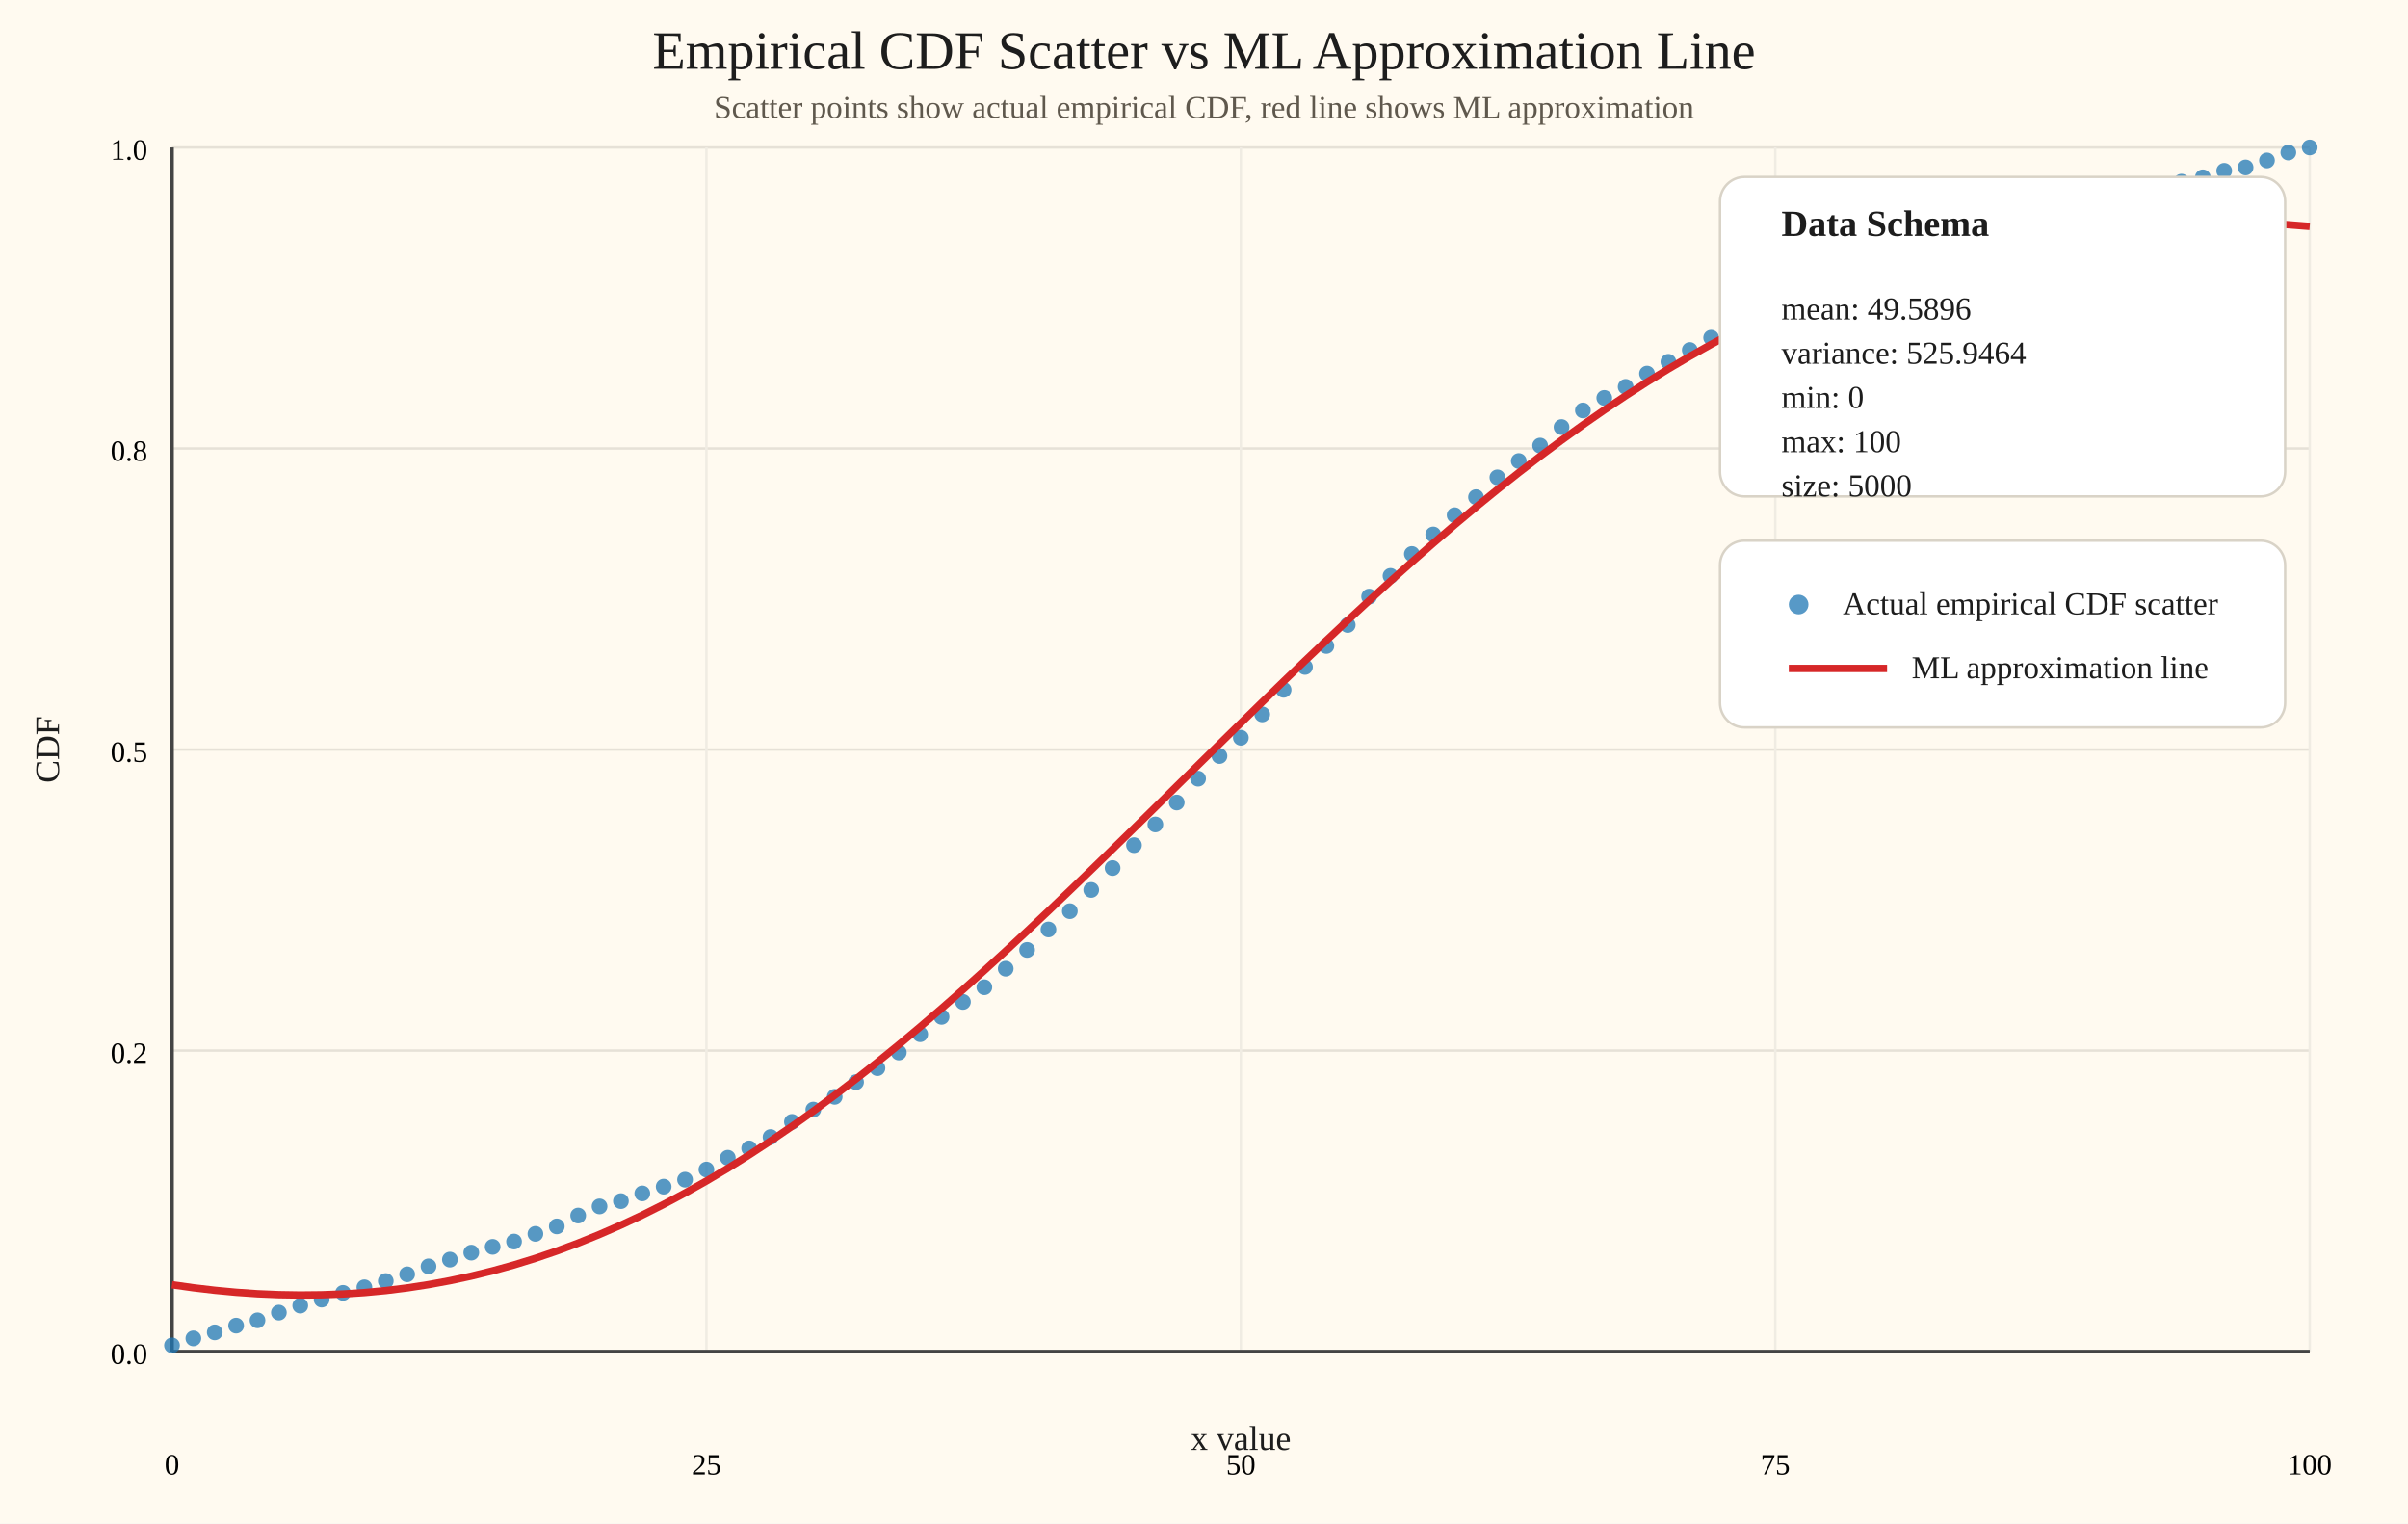
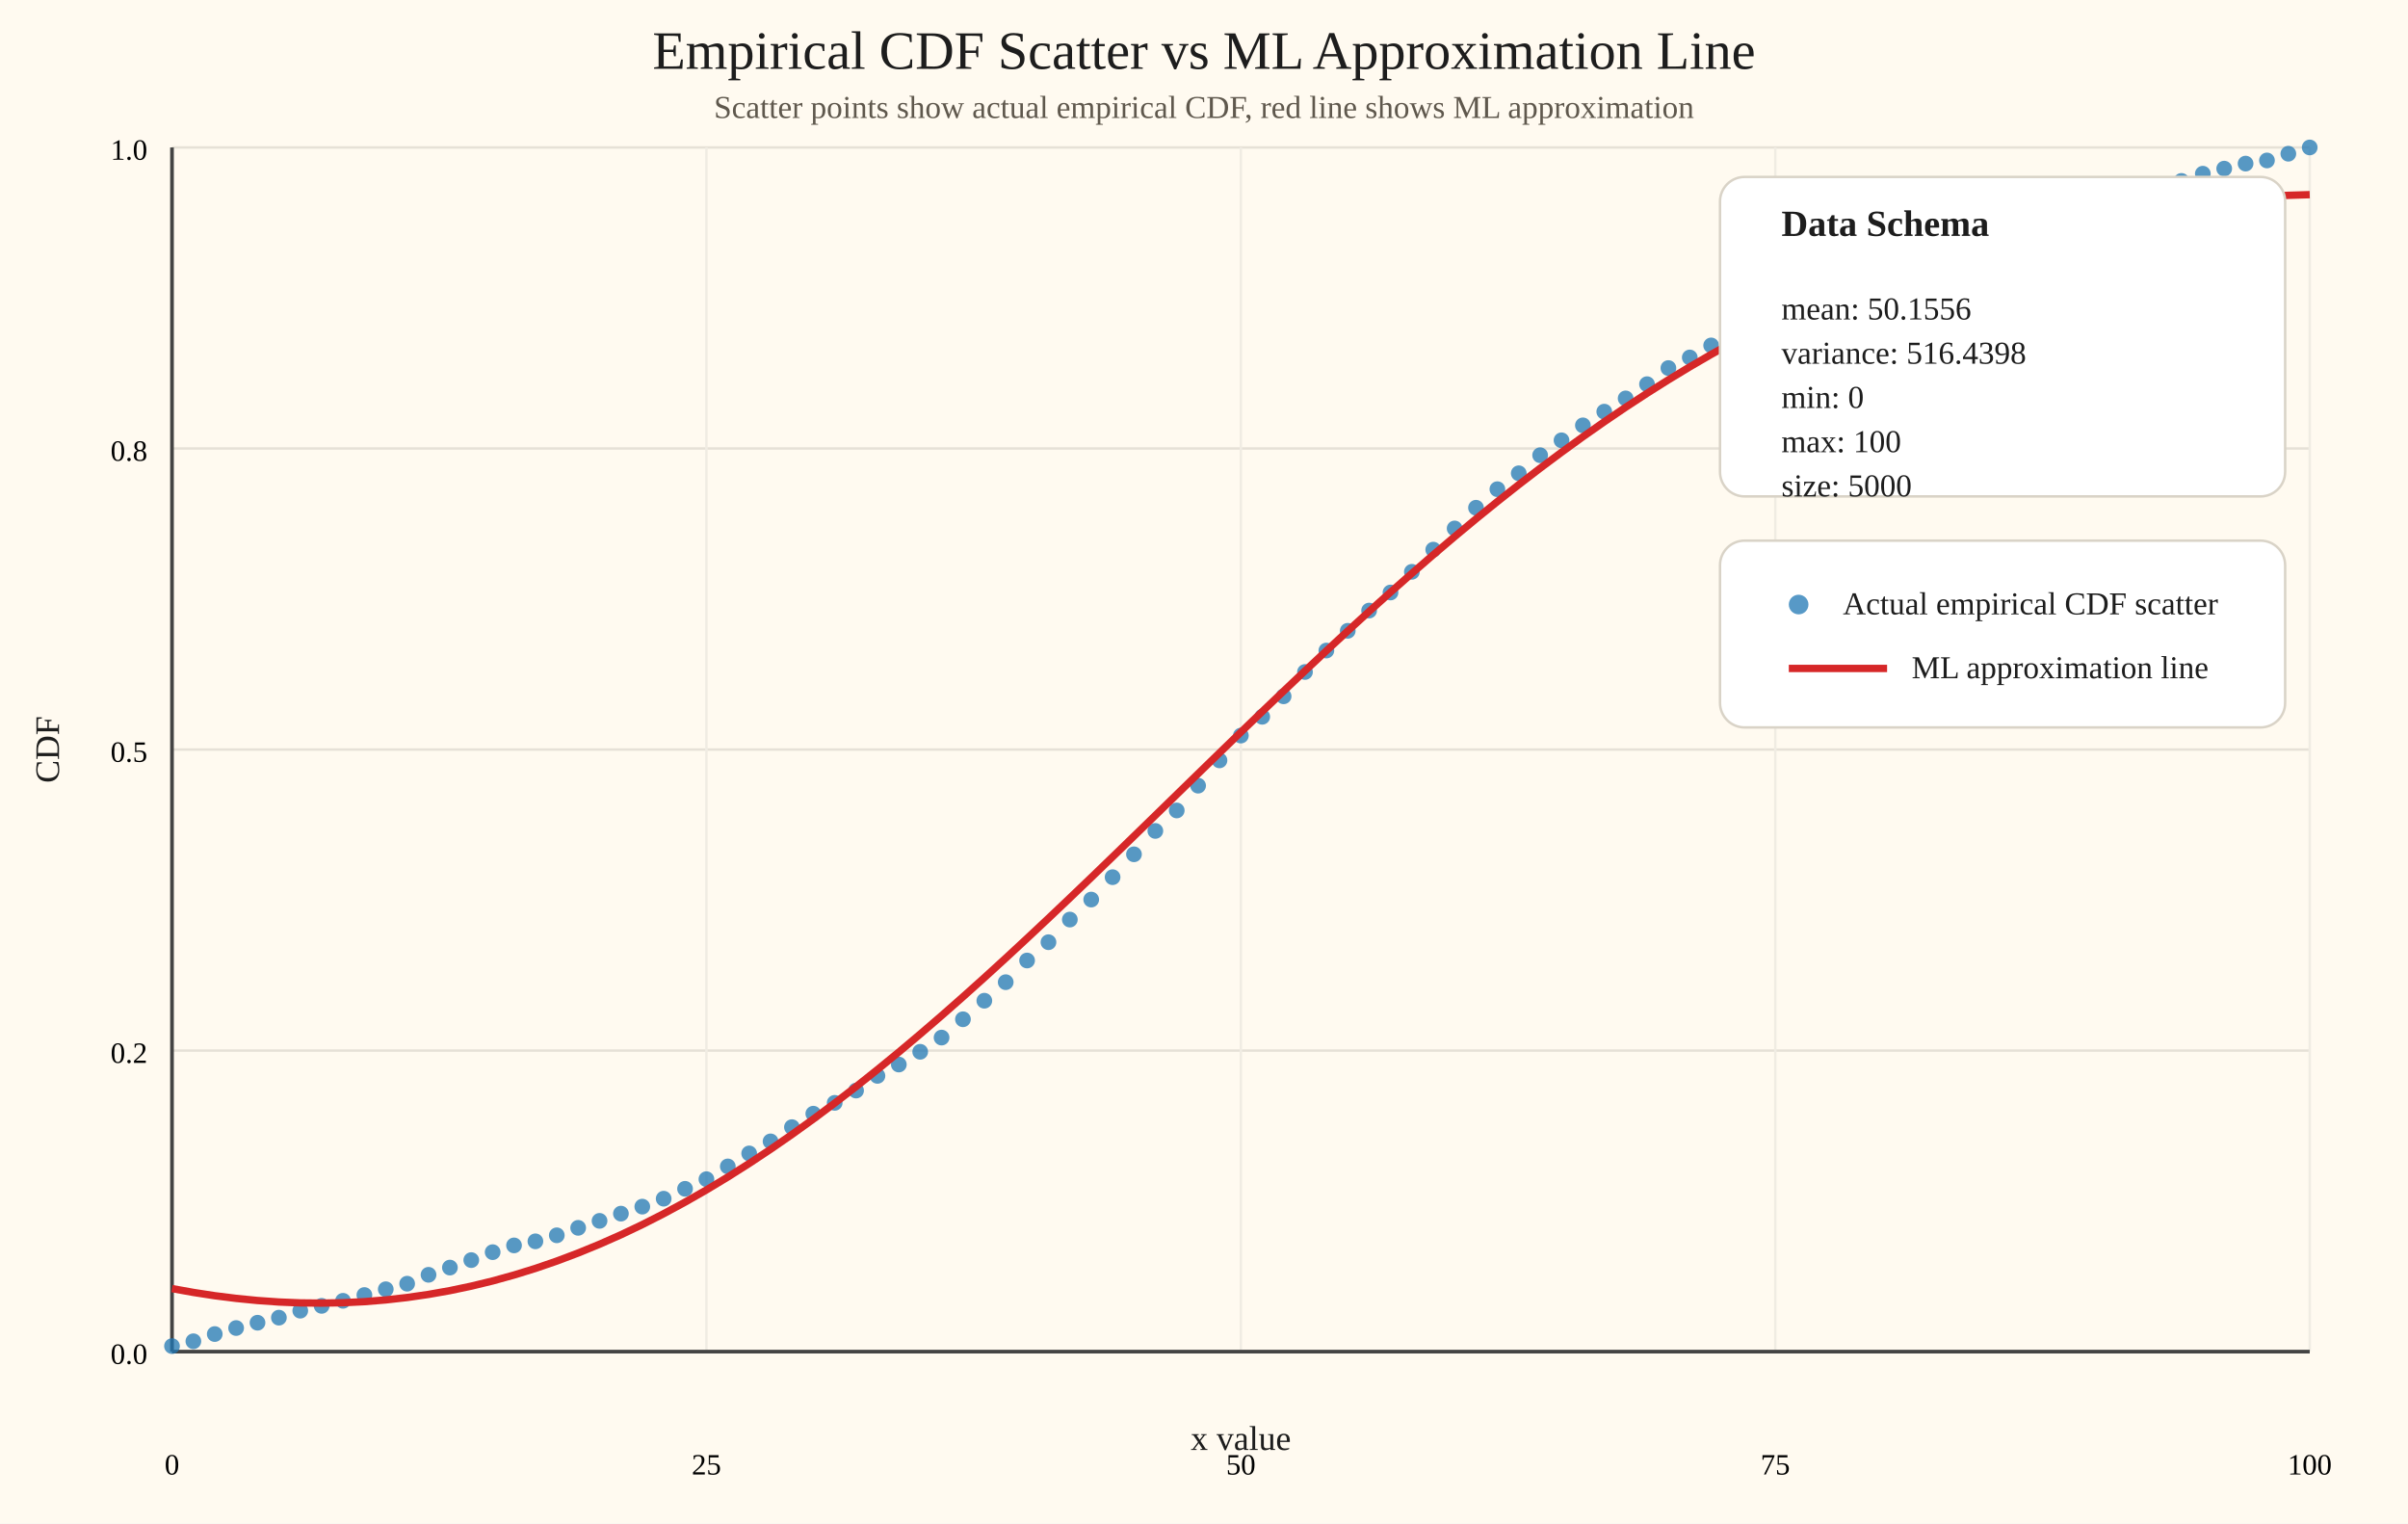
<svg xmlns="http://www.w3.org/2000/svg" width="980" height="620" viewBox="0 0 980 620">
  <rect width="100%" height="100%" fill="#fffaf0" />
  <text x="490.0" y="28" font-size="22" text-anchor="middle" fill="#1d1d1d">Empirical CDF Scatter vs ML Approximation Line</text>
  <text x="490.0" y="48" font-size="13" text-anchor="middle" fill="#5f584d">Scatter points show actual empirical CDF, red line shows ML approximation</text>
  <g>
    <line x1="70" y1="550.00" x2="940" y2="550.00" stroke="#e6e1d7" stroke-width="1" />
    <text x="60" y="555.00" font-size="12" text-anchor="end">0.0</text>
  </g>
  <g>
    <line x1="70" y1="427.50" x2="940" y2="427.50" stroke="#e6e1d7" stroke-width="1" />
    <text x="60" y="432.50" font-size="12" text-anchor="end">0.2</text>
  </g>
  <g>
    <line x1="70" y1="305.00" x2="940" y2="305.00" stroke="#e6e1d7" stroke-width="1" />
    <text x="60" y="310.00" font-size="12" text-anchor="end">0.5</text>
  </g>
  <g>
    <line x1="70" y1="182.50" x2="940" y2="182.50" stroke="#e6e1d7" stroke-width="1" />
    <text x="60" y="187.50" font-size="12" text-anchor="end">0.8</text>
  </g>
  <g>
    <line x1="70" y1="60.00" x2="940" y2="60.00" stroke="#e6e1d7" stroke-width="1" />
    <text x="60" y="65.00" font-size="12" text-anchor="end">1.0</text>
  </g>
  <g>
    <line x1="70.00" y1="60" x2="70.00" y2="550" stroke="#f0ece3" stroke-width="1" />
    <text x="70.00" y="600" font-size="12" text-anchor="middle">0</text>
  </g>
  <g>
    <line x1="287.50" y1="60" x2="287.50" y2="550" stroke="#f0ece3" stroke-width="1" />
    <text x="287.50" y="600" font-size="12" text-anchor="middle">25</text>
  </g>
  <g>
    <line x1="505.00" y1="60" x2="505.00" y2="550" stroke="#f0ece3" stroke-width="1" />
    <text x="505.00" y="600" font-size="12" text-anchor="middle">50</text>
  </g>
  <g>
    <line x1="722.50" y1="60" x2="722.50" y2="550" stroke="#f0ece3" stroke-width="1" />
    <text x="722.50" y="600" font-size="12" text-anchor="middle">75</text>
  </g>
  <g>
    <line x1="940.00" y1="60" x2="940.00" y2="550" stroke="#f0ece3" stroke-width="1" />
    <text x="940.00" y="600" font-size="12" text-anchor="middle">100</text>
  </g>
  <line x1="70" y1="60" x2="70" y2="550" stroke="#444" stroke-width="1.5" />
  <line x1="70" y1="550" x2="940" y2="550" stroke="#444" stroke-width="1.5" />
-   <circle cx="70.00" cy="547.45" r="3.2" fill="#1f77b4" fill-opacity="0.75" />
-   <circle cx="78.70" cy="544.61" r="3.2" fill="#1f77b4" fill-opacity="0.75" />
-   <circle cx="87.40" cy="542.16" r="3.2" fill="#1f77b4" fill-opacity="0.75" />
-   <circle cx="96.10" cy="539.42" r="3.2" fill="#1f77b4" fill-opacity="0.75" />
-   <circle cx="104.80" cy="537.26" r="3.2" fill="#1f77b4" fill-opacity="0.75" />
-   <circle cx="113.50" cy="534.12" r="3.2" fill="#1f77b4" fill-opacity="0.75" />
-   <circle cx="122.20" cy="531.28" r="3.2" fill="#1f77b4" fill-opacity="0.75" />
-   <circle cx="130.90" cy="528.83" r="3.2" fill="#1f77b4" fill-opacity="0.75" />
-   <circle cx="139.60" cy="526.09" r="3.2" fill="#1f77b4" fill-opacity="0.75" />
-   <circle cx="148.30" cy="523.83" r="3.2" fill="#1f77b4" fill-opacity="0.75" />
-   <circle cx="157.00" cy="521.29" r="3.2" fill="#1f77b4" fill-opacity="0.75" />
-   <circle cx="165.70" cy="518.54" r="3.2" fill="#1f77b4" fill-opacity="0.75" />
-   <circle cx="174.40" cy="515.31" r="3.2" fill="#1f77b4" fill-opacity="0.75" />
-   <circle cx="183.10" cy="512.56" r="3.2" fill="#1f77b4" fill-opacity="0.75" />
-   <circle cx="191.80" cy="509.72" r="3.2" fill="#1f77b4" fill-opacity="0.75" />
-   <circle cx="200.50" cy="507.37" r="3.2" fill="#1f77b4" fill-opacity="0.75" />
-   <circle cx="209.20" cy="505.21" r="3.2" fill="#1f77b4" fill-opacity="0.75" />
-   <circle cx="217.90" cy="502.08" r="3.2" fill="#1f77b4" fill-opacity="0.75" />
-   <circle cx="226.60" cy="499.04" r="3.2" fill="#1f77b4" fill-opacity="0.75" />
-   <circle cx="235.30" cy="494.63" r="3.2" fill="#1f77b4" fill-opacity="0.75" />
-   <circle cx="244.00" cy="490.91" r="3.2" fill="#1f77b4" fill-opacity="0.75" />
-   <circle cx="252.70" cy="488.75" r="3.2" fill="#1f77b4" fill-opacity="0.75" />
-   <circle cx="261.40" cy="485.61" r="3.2" fill="#1f77b4" fill-opacity="0.75" />
-   <circle cx="270.10" cy="482.87" r="3.2" fill="#1f77b4" fill-opacity="0.75" />
-   <circle cx="278.80" cy="480.03" r="3.2" fill="#1f77b4" fill-opacity="0.75" />
-   <circle cx="287.50" cy="475.91" r="3.2" fill="#1f77b4" fill-opacity="0.75" />
-   <circle cx="296.20" cy="471.11" r="3.2" fill="#1f77b4" fill-opacity="0.75" />
-   <circle cx="304.90" cy="467.29" r="3.2" fill="#1f77b4" fill-opacity="0.75" />
-   <circle cx="313.60" cy="462.68" r="3.2" fill="#1f77b4" fill-opacity="0.75" />
-   <circle cx="322.30" cy="456.51" r="3.2" fill="#1f77b4" fill-opacity="0.75" />
-   <circle cx="331.00" cy="451.51" r="3.2" fill="#1f77b4" fill-opacity="0.75" />
-   <circle cx="339.70" cy="446.32" r="3.2" fill="#1f77b4" fill-opacity="0.75" />
-   <circle cx="348.40" cy="440.34" r="3.2" fill="#1f77b4" fill-opacity="0.75" />
-   <circle cx="357.10" cy="434.65" r="3.2" fill="#1f77b4" fill-opacity="0.75" />
-   <circle cx="365.80" cy="428.28" r="3.2" fill="#1f77b4" fill-opacity="0.75" />
-   <circle cx="374.50" cy="420.84" r="3.2" fill="#1f77b4" fill-opacity="0.75" />
-   <circle cx="383.20" cy="413.78" r="3.2" fill="#1f77b4" fill-opacity="0.75" />
-   <circle cx="391.90" cy="407.70" r="3.2" fill="#1f77b4" fill-opacity="0.75" />
-   <circle cx="400.60" cy="401.73" r="3.2" fill="#1f77b4" fill-opacity="0.75" />
-   <circle cx="409.30" cy="394.18" r="3.2" fill="#1f77b4" fill-opacity="0.75" />
-   <circle cx="418.00" cy="386.54" r="3.2" fill="#1f77b4" fill-opacity="0.75" />
-   <circle cx="426.70" cy="378.21" r="3.2" fill="#1f77b4" fill-opacity="0.75" />
-   <circle cx="435.40" cy="370.76" r="3.2" fill="#1f77b4" fill-opacity="0.75" />
-   <circle cx="444.10" cy="362.13" r="3.2" fill="#1f77b4" fill-opacity="0.75" />
-   <circle cx="452.80" cy="353.22" r="3.2" fill="#1f77b4" fill-opacity="0.75" />
-   <circle cx="461.50" cy="343.91" r="3.2" fill="#1f77b4" fill-opacity="0.75" />
-   <circle cx="470.20" cy="335.48" r="3.2" fill="#1f77b4" fill-opacity="0.75" />
-   <circle cx="478.90" cy="326.56" r="3.2" fill="#1f77b4" fill-opacity="0.75" />
-   <circle cx="487.60" cy="316.86" r="3.2" fill="#1f77b4" fill-opacity="0.75" />
-   <circle cx="496.30" cy="307.65" r="3.2" fill="#1f77b4" fill-opacity="0.75" />
-   <circle cx="505.00" cy="300.20" r="3.2" fill="#1f77b4" fill-opacity="0.75" />
-   <circle cx="513.70" cy="290.69" r="3.2" fill="#1f77b4" fill-opacity="0.75" />
-   <circle cx="522.40" cy="280.70" r="3.2" fill="#1f77b4" fill-opacity="0.75" />
-   <circle cx="531.10" cy="271.39" r="3.2" fill="#1f77b4" fill-opacity="0.75" />
-   <circle cx="539.80" cy="262.86" r="3.2" fill="#1f77b4" fill-opacity="0.75" />
-   <circle cx="548.50" cy="254.33" r="3.2" fill="#1f77b4" fill-opacity="0.75" />
-   <circle cx="557.20" cy="242.77" r="3.2" fill="#1f77b4" fill-opacity="0.75" />
-   <circle cx="565.90" cy="234.34" r="3.2" fill="#1f77b4" fill-opacity="0.75" />
-   <circle cx="574.60" cy="225.42" r="3.2" fill="#1f77b4" fill-opacity="0.75" />
-   <circle cx="583.30" cy="217.49" r="3.2" fill="#1f77b4" fill-opacity="0.75" />
-   <circle cx="592.00" cy="209.65" r="3.2" fill="#1f77b4" fill-opacity="0.75" />
-   <circle cx="600.70" cy="202.30" r="3.2" fill="#1f77b4" fill-opacity="0.75" />
-   <circle cx="609.40" cy="194.26" r="3.2" fill="#1f77b4" fill-opacity="0.75" />
-   <circle cx="618.10" cy="187.60" r="3.2" fill="#1f77b4" fill-opacity="0.75" />
-   <circle cx="626.80" cy="181.32" r="3.2" fill="#1f77b4" fill-opacity="0.75" />
-   <circle cx="635.50" cy="173.78" r="3.2" fill="#1f77b4" fill-opacity="0.75" />
-   <circle cx="644.20" cy="167.02" r="3.2" fill="#1f77b4" fill-opacity="0.75" />
-   <circle cx="652.90" cy="161.92" r="3.2" fill="#1f77b4" fill-opacity="0.75" />
-   <circle cx="661.60" cy="157.41" r="3.2" fill="#1f77b4" fill-opacity="0.75" />
-   <circle cx="670.30" cy="152.02" r="3.2" fill="#1f77b4" fill-opacity="0.75" />
-   <circle cx="679.00" cy="147.22" r="3.2" fill="#1f77b4" fill-opacity="0.75" />
-   <circle cx="687.70" cy="142.42" r="3.2" fill="#1f77b4" fill-opacity="0.75" />
-   <circle cx="696.40" cy="137.42" r="3.2" fill="#1f77b4" fill-opacity="0.75" />
-   <circle cx="705.10" cy="133.50" r="3.2" fill="#1f77b4" fill-opacity="0.75" />
-   <circle cx="713.80" cy="129.78" r="3.2" fill="#1f77b4" fill-opacity="0.75" />
-   <circle cx="722.50" cy="125.95" r="3.2" fill="#1f77b4" fill-opacity="0.75" />
-   <circle cx="731.20" cy="122.82" r="3.2" fill="#1f77b4" fill-opacity="0.75" />
-   <circle cx="739.90" cy="119.49" r="3.2" fill="#1f77b4" fill-opacity="0.75" />
-   <circle cx="748.60" cy="115.96" r="3.2" fill="#1f77b4" fill-opacity="0.75" />
-   <circle cx="757.30" cy="112.92" r="3.2" fill="#1f77b4" fill-opacity="0.75" />
-   <circle cx="766.00" cy="110.57" r="3.2" fill="#1f77b4" fill-opacity="0.75" />
-   <circle cx="774.70" cy="107.73" r="3.2" fill="#1f77b4" fill-opacity="0.75" />
-   <circle cx="783.40" cy="105.47" r="3.2" fill="#1f77b4" fill-opacity="0.75" />
-   <circle cx="792.10" cy="102.73" r="3.2" fill="#1f77b4" fill-opacity="0.75" />
-   <circle cx="800.80" cy="100.08" r="3.2" fill="#1f77b4" fill-opacity="0.75" />
-   <circle cx="809.50" cy="97.34" r="3.2" fill="#1f77b4" fill-opacity="0.75" />
-   <circle cx="818.20" cy="95.18" r="3.2" fill="#1f77b4" fill-opacity="0.75" />
-   <circle cx="826.90" cy="92.83" r="3.2" fill="#1f77b4" fill-opacity="0.75" />
-   <circle cx="835.60" cy="90.28" r="3.2" fill="#1f77b4" fill-opacity="0.75" />
-   <circle cx="844.30" cy="87.44" r="3.2" fill="#1f77b4" fill-opacity="0.75" />
+   <circle cx="70.00" cy="547.75" r="3.2" fill="#1f77b4" fill-opacity="0.75" />
+   <circle cx="78.70" cy="545.79" r="3.2" fill="#1f77b4" fill-opacity="0.75" />
+   <circle cx="87.40" cy="542.85" r="3.2" fill="#1f77b4" fill-opacity="0.75" />
+   <circle cx="96.10" cy="540.40" r="3.2" fill="#1f77b4" fill-opacity="0.75" />
+   <circle cx="104.80" cy="538.24" r="3.2" fill="#1f77b4" fill-opacity="0.75" />
+   <circle cx="113.50" cy="536.18" r="3.2" fill="#1f77b4" fill-opacity="0.75" />
+   <circle cx="122.20" cy="533.34" r="3.2" fill="#1f77b4" fill-opacity="0.75" />
+   <circle cx="130.90" cy="531.38" r="3.2" fill="#1f77b4" fill-opacity="0.75" />
+   <circle cx="139.60" cy="529.32" r="3.2" fill="#1f77b4" fill-opacity="0.75" />
+   <circle cx="148.30" cy="526.97" r="3.2" fill="#1f77b4" fill-opacity="0.75" />
+   <circle cx="157.00" cy="524.62" r="3.2" fill="#1f77b4" fill-opacity="0.75" />
+   <circle cx="165.70" cy="522.36" r="3.2" fill="#1f77b4" fill-opacity="0.75" />
+   <circle cx="174.40" cy="518.74" r="3.2" fill="#1f77b4" fill-opacity="0.75" />
+   <circle cx="183.10" cy="515.80" r="3.2" fill="#1f77b4" fill-opacity="0.75" />
+   <circle cx="191.80" cy="512.76" r="3.2" fill="#1f77b4" fill-opacity="0.75" />
+   <circle cx="200.50" cy="509.53" r="3.2" fill="#1f77b4" fill-opacity="0.75" />
+   <circle cx="209.20" cy="506.78" r="3.2" fill="#1f77b4" fill-opacity="0.75" />
+   <circle cx="217.90" cy="505.12" r="3.2" fill="#1f77b4" fill-opacity="0.75" />
+   <circle cx="226.60" cy="502.67" r="3.2" fill="#1f77b4" fill-opacity="0.75" />
+   <circle cx="235.30" cy="499.63" r="3.2" fill="#1f77b4" fill-opacity="0.75" />
+   <circle cx="244.00" cy="496.79" r="3.2" fill="#1f77b4" fill-opacity="0.75" />
+   <circle cx="252.70" cy="493.85" r="3.2" fill="#1f77b4" fill-opacity="0.75" />
+   <circle cx="261.40" cy="491.00" r="3.2" fill="#1f77b4" fill-opacity="0.75" />
+   <circle cx="270.10" cy="487.77" r="3.2" fill="#1f77b4" fill-opacity="0.75" />
+   <circle cx="278.80" cy="483.75" r="3.2" fill="#1f77b4" fill-opacity="0.75" />
+   <circle cx="287.50" cy="479.83" r="3.2" fill="#1f77b4" fill-opacity="0.75" />
+   <circle cx="296.20" cy="474.64" r="3.2" fill="#1f77b4" fill-opacity="0.75" />
+   <circle cx="304.90" cy="469.35" r="3.2" fill="#1f77b4" fill-opacity="0.75" />
+   <circle cx="313.60" cy="464.45" r="3.2" fill="#1f77b4" fill-opacity="0.75" />
+   <circle cx="322.30" cy="458.66" r="3.2" fill="#1f77b4" fill-opacity="0.75" />
+   <circle cx="331.00" cy="453.18" r="3.2" fill="#1f77b4" fill-opacity="0.75" />
+   <circle cx="339.70" cy="448.77" r="3.2" fill="#1f77b4" fill-opacity="0.75" />
+   <circle cx="348.40" cy="443.77" r="3.2" fill="#1f77b4" fill-opacity="0.75" />
+   <circle cx="357.10" cy="437.79" r="3.2" fill="#1f77b4" fill-opacity="0.75" />
+   <circle cx="365.80" cy="433.18" r="3.2" fill="#1f77b4" fill-opacity="0.75" />
+   <circle cx="374.50" cy="427.99" r="3.2" fill="#1f77b4" fill-opacity="0.75" />
+   <circle cx="383.20" cy="422.21" r="3.2" fill="#1f77b4" fill-opacity="0.75" />
+   <circle cx="391.90" cy="414.76" r="3.2" fill="#1f77b4" fill-opacity="0.75" />
+   <circle cx="400.60" cy="407.21" r="3.2" fill="#1f77b4" fill-opacity="0.75" />
+   <circle cx="409.30" cy="399.67" r="3.2" fill="#1f77b4" fill-opacity="0.75" />
+   <circle cx="418.00" cy="390.85" r="3.2" fill="#1f77b4" fill-opacity="0.75" />
+   <circle cx="426.70" cy="383.40" r="3.2" fill="#1f77b4" fill-opacity="0.75" />
+   <circle cx="435.40" cy="374.19" r="3.2" fill="#1f77b4" fill-opacity="0.75" />
+   <circle cx="444.10" cy="366.05" r="3.2" fill="#1f77b4" fill-opacity="0.75" />
+   <circle cx="452.80" cy="356.94" r="3.2" fill="#1f77b4" fill-opacity="0.75" />
+   <circle cx="461.50" cy="347.63" r="3.2" fill="#1f77b4" fill-opacity="0.75" />
+   <circle cx="470.20" cy="338.12" r="3.2" fill="#1f77b4" fill-opacity="0.75" />
+   <circle cx="478.90" cy="329.79" r="3.2" fill="#1f77b4" fill-opacity="0.75" />
+   <circle cx="487.60" cy="319.70" r="3.2" fill="#1f77b4" fill-opacity="0.75" />
+   <circle cx="496.30" cy="309.41" r="3.2" fill="#1f77b4" fill-opacity="0.75" />
+   <circle cx="505.00" cy="299.32" r="3.2" fill="#1f77b4" fill-opacity="0.75" />
+   <circle cx="513.70" cy="291.67" r="3.2" fill="#1f77b4" fill-opacity="0.75" />
+   <circle cx="522.40" cy="283.34" r="3.2" fill="#1f77b4" fill-opacity="0.75" />
+   <circle cx="531.10" cy="273.44" r="3.2" fill="#1f77b4" fill-opacity="0.75" />
+   <circle cx="539.80" cy="264.72" r="3.2" fill="#1f77b4" fill-opacity="0.75" />
+   <circle cx="548.50" cy="256.69" r="3.2" fill="#1f77b4" fill-opacity="0.75" />
+   <circle cx="557.20" cy="248.45" r="3.2" fill="#1f77b4" fill-opacity="0.75" />
+   <circle cx="565.90" cy="241.10" r="3.2" fill="#1f77b4" fill-opacity="0.75" />
+   <circle cx="574.60" cy="232.68" r="3.2" fill="#1f77b4" fill-opacity="0.75" />
+   <circle cx="583.30" cy="223.66" r="3.2" fill="#1f77b4" fill-opacity="0.75" />
+   <circle cx="592.00" cy="215.04" r="3.2" fill="#1f77b4" fill-opacity="0.75" />
+   <circle cx="600.70" cy="206.61" r="3.2" fill="#1f77b4" fill-opacity="0.75" />
+   <circle cx="609.40" cy="199.06" r="3.2" fill="#1f77b4" fill-opacity="0.75" />
+   <circle cx="618.10" cy="192.59" r="3.2" fill="#1f77b4" fill-opacity="0.75" />
+   <circle cx="626.80" cy="185.24" r="3.2" fill="#1f77b4" fill-opacity="0.75" />
+   <circle cx="635.50" cy="179.17" r="3.2" fill="#1f77b4" fill-opacity="0.75" />
+   <circle cx="644.20" cy="173.09" r="3.2" fill="#1f77b4" fill-opacity="0.75" />
+   <circle cx="652.90" cy="167.51" r="3.2" fill="#1f77b4" fill-opacity="0.75" />
+   <circle cx="661.60" cy="162.12" r="3.2" fill="#1f77b4" fill-opacity="0.75" />
+   <circle cx="670.30" cy="156.33" r="3.2" fill="#1f77b4" fill-opacity="0.75" />
+   <circle cx="679.00" cy="149.77" r="3.2" fill="#1f77b4" fill-opacity="0.75" />
+   <circle cx="687.70" cy="145.46" r="3.2" fill="#1f77b4" fill-opacity="0.75" />
+   <circle cx="696.40" cy="140.56" r="3.2" fill="#1f77b4" fill-opacity="0.75" />
+   <circle cx="705.10" cy="136.54" r="3.2" fill="#1f77b4" fill-opacity="0.75" />
+   <circle cx="713.80" cy="132.72" r="3.2" fill="#1f77b4" fill-opacity="0.75" />
+   <circle cx="722.50" cy="128.99" r="3.2" fill="#1f77b4" fill-opacity="0.75" />
+   <circle cx="731.20" cy="124.39" r="3.2" fill="#1f77b4" fill-opacity="0.75" />
+   <circle cx="739.90" cy="120.96" r="3.2" fill="#1f77b4" fill-opacity="0.75" />
+   <circle cx="748.60" cy="117.72" r="3.2" fill="#1f77b4" fill-opacity="0.75" />
+   <circle cx="757.30" cy="115.27" r="3.2" fill="#1f77b4" fill-opacity="0.75" />
+   <circle cx="766.00" cy="112.53" r="3.2" fill="#1f77b4" fill-opacity="0.75" />
+   <circle cx="774.70" cy="109.10" r="3.2" fill="#1f77b4" fill-opacity="0.75" />
+   <circle cx="783.40" cy="105.77" r="3.2" fill="#1f77b4" fill-opacity="0.75" />
+   <circle cx="792.10" cy="102.92" r="3.2" fill="#1f77b4" fill-opacity="0.75" />
+   <circle cx="800.80" cy="100.96" r="3.2" fill="#1f77b4" fill-opacity="0.75" />
+   <circle cx="809.50" cy="97.24" r="3.2" fill="#1f77b4" fill-opacity="0.75" />
+   <circle cx="818.20" cy="94.79" r="3.2" fill="#1f77b4" fill-opacity="0.75" />
+   <circle cx="826.90" cy="91.75" r="3.2" fill="#1f77b4" fill-opacity="0.75" />
+   <circle cx="835.60" cy="88.71" r="3.2" fill="#1f77b4" fill-opacity="0.75" />
+   <circle cx="844.30" cy="86.36" r="3.2" fill="#1f77b4" fill-opacity="0.75" />
  <circle cx="853.00" cy="83.52" r="3.2" fill="#1f77b4" fill-opacity="0.75" />
-   <circle cx="861.70" cy="81.17" r="3.2" fill="#1f77b4" fill-opacity="0.75" />
-   <circle cx="870.40" cy="79.01" r="3.2" fill="#1f77b4" fill-opacity="0.75" />
-   <circle cx="879.10" cy="76.46" r="3.2" fill="#1f77b4" fill-opacity="0.75" />
-   <circle cx="887.80" cy="73.92" r="3.2" fill="#1f77b4" fill-opacity="0.75" />
-   <circle cx="896.50" cy="72.15" r="3.2" fill="#1f77b4" fill-opacity="0.75" />
-   <circle cx="905.20" cy="69.51" r="3.2" fill="#1f77b4" fill-opacity="0.75" />
-   <circle cx="913.90" cy="68.13" r="3.2" fill="#1f77b4" fill-opacity="0.75" />
+   <circle cx="861.70" cy="81.56" r="3.2" fill="#1f77b4" fill-opacity="0.75" />
+   <circle cx="870.40" cy="78.82" r="3.2" fill="#1f77b4" fill-opacity="0.75" />
+   <circle cx="879.10" cy="75.78" r="3.2" fill="#1f77b4" fill-opacity="0.75" />
+   <circle cx="887.80" cy="73.62" r="3.2" fill="#1f77b4" fill-opacity="0.75" />
+   <circle cx="896.50" cy="70.68" r="3.2" fill="#1f77b4" fill-opacity="0.75" />
+   <circle cx="905.20" cy="68.62" r="3.2" fill="#1f77b4" fill-opacity="0.75" />
+   <circle cx="913.90" cy="66.57" r="3.2" fill="#1f77b4" fill-opacity="0.75" />
  <circle cx="922.60" cy="65.29" r="3.2" fill="#1f77b4" fill-opacity="0.75" />
-   <circle cx="931.30" cy="62.06" r="3.2" fill="#1f77b4" fill-opacity="0.75" />
+   <circle cx="931.30" cy="62.55" r="3.2" fill="#1f77b4" fill-opacity="0.75" />
  <circle cx="940.00" cy="60.00" r="3.2" fill="#1f77b4" fill-opacity="0.75" />
-   <polyline fill="none" stroke="#d62728" stroke-width="3" points="70.00,522.79 78.70,524.02 87.40,525.04 96.10,525.86 104.80,526.46 113.50,526.83 122.20,526.97 130.90,526.88 139.60,526.55 148.30,525.98 157.00,525.16 165.70,524.08 174.40,522.74 183.10,521.14 191.80,519.27 200.50,517.13 209.20,514.72 217.90,512.03 226.60,509.07 235.30,505.83 244.00,502.31 252.70,498.51 261.40,494.44 270.10,490.08 278.80,485.45 287.50,480.56 296.20,475.39 304.90,469.96 313.60,464.27 322.30,458.33 331.00,452.14 339.70,445.71 348.40,439.06 357.10,432.19 365.80,425.11 374.50,417.83 383.20,410.36 391.90,402.72 400.60,394.92 409.30,386.97 418.00,378.89 426.70,370.69 435.40,362.38 444.10,353.99 452.80,345.53 461.50,337.02 470.20,328.47 478.90,319.89 487.60,311.31 496.30,302.74 505.00,294.20 513.70,285.70 522.40,277.26 531.10,268.89 539.80,260.62 548.50,252.45 557.20,244.39 565.90,236.47 574.60,228.69 583.30,221.07 592.00,213.61 600.70,206.33 609.40,199.24 618.10,192.34 626.80,185.65 635.50,179.17 644.20,172.90 652.90,166.86 661.60,161.05 670.30,155.46 679.00,150.12 687.70,145.01 696.40,140.13 705.10,135.50 713.80,131.11 722.50,126.96 731.20,123.05 739.90,119.37 748.60,115.94 757.30,112.73 766.00,109.76 774.70,107.02 783.40,104.50 792.10,102.20 800.80,100.11 809.50,98.24 818.20,96.58 826.90,95.12 835.60,93.85 844.30,92.78 853.00,91.89 861.70,91.19 870.40,90.66 879.10,90.30 887.80,90.11 896.50,90.08 905.20,90.20 913.90,90.47 922.60,90.89 931.30,91.44 940.00,92.13" />
+   <polyline fill="none" stroke="#d62728" stroke-width="3" points="70.00,524.35 78.70,525.91 87.40,527.25 96.10,528.34 104.80,529.20 113.50,529.81 122.20,530.17 130.90,530.26 139.60,530.10 148.30,529.67 157.00,528.96 165.70,527.98 174.40,526.72 183.10,525.18 191.80,523.35 200.50,521.24 209.20,518.83 217.90,516.14 226.60,513.15 235.30,509.87 244.00,506.30 252.70,502.45 261.40,498.31 270.10,493.88 278.80,489.18 287.50,484.20 296.20,478.95 304.90,473.43 313.60,467.66 322.30,461.64 331.00,455.38 339.70,448.88 348.40,442.17 357.10,435.24 365.80,428.11 374.50,420.79 383.20,413.30 391.90,405.64 400.60,397.84 409.30,389.90 418.00,381.83 426.70,373.67 435.40,365.41 444.10,357.08 452.80,348.68 461.50,340.24 470.20,331.78 478.90,323.30 487.60,314.82 496.30,306.36 505.00,297.93 513.70,289.55 522.40,281.23 531.10,272.98 539.80,264.82 548.50,256.76 557.20,248.81 565.90,240.99 574.60,233.31 583.30,225.76 592.00,218.38 600.70,211.15 609.40,204.10 618.10,197.22 626.80,190.53 635.50,184.04 644.20,177.73 652.90,171.63 661.60,165.73 670.30,160.04 679.00,154.55 687.70,149.28 696.40,144.22 705.10,139.36 713.80,134.73 722.50,130.30 731.20,126.08 739.90,122.07 748.60,118.26 757.30,114.66 766.00,111.26 774.70,108.06 783.40,105.06 792.10,102.24 800.80,99.61 809.50,97.16 818.20,94.89 826.90,92.80 835.60,90.87 844.30,89.11 853.00,87.51 861.70,86.06 870.40,84.76 879.10,83.61 887.80,82.60 896.50,81.73 905.20,80.98 913.90,80.36 922.60,79.86 931.30,79.48 940.00,79.21" />
  <rect x="700" y="72" width="230" height="130" fill="#ffffff" stroke="#d9d3c7" rx="10" />
  <text x="725" y="96" font-size="15" font-weight="bold" fill="#1d1d1d">Data Schema</text>
-   <text x="725" y="130" font-size="13" fill="#1d1d1d">mean: 49.5896</text>
-   <text x="725" y="148" font-size="13" fill="#1d1d1d">variance: 525.9464</text>
+   <text x="725" y="130" font-size="13" fill="#1d1d1d">mean: 50.1556</text>
+   <text x="725" y="148" font-size="13" fill="#1d1d1d">variance: 516.4398</text>
  <text x="725" y="166" font-size="13" fill="#1d1d1d">min: 0</text>
  <text x="725" y="184" font-size="13" fill="#1d1d1d">max: 100</text>
  <text x="725" y="202" font-size="13" fill="#1d1d1d">size: 5000</text>
  <rect x="700" y="220" width="230" height="76" fill="#ffffff" stroke="#d9d3c7" rx="10" />
  <circle cx="732" cy="246" r="4" fill="#1f77b4" fill-opacity="0.75" />
  <text x="750" y="250" font-size="13" fill="#1d1d1d">Actual empirical CDF scatter</text>
  <line x1="728" y1="272" x2="768" y2="272" stroke="#d62728" stroke-width="3" />
  <text x="778" y="276" font-size="13" fill="#1d1d1d">ML approximation line</text>
  <text x="505.0" y="590" font-size="14" text-anchor="middle" fill="#1d1d1d">x value</text>
  <text x="24" y="305.0" font-size="14" text-anchor="middle" fill="#1d1d1d" transform="rotate(-90 24 305.0)">CDF</text>
</svg>
